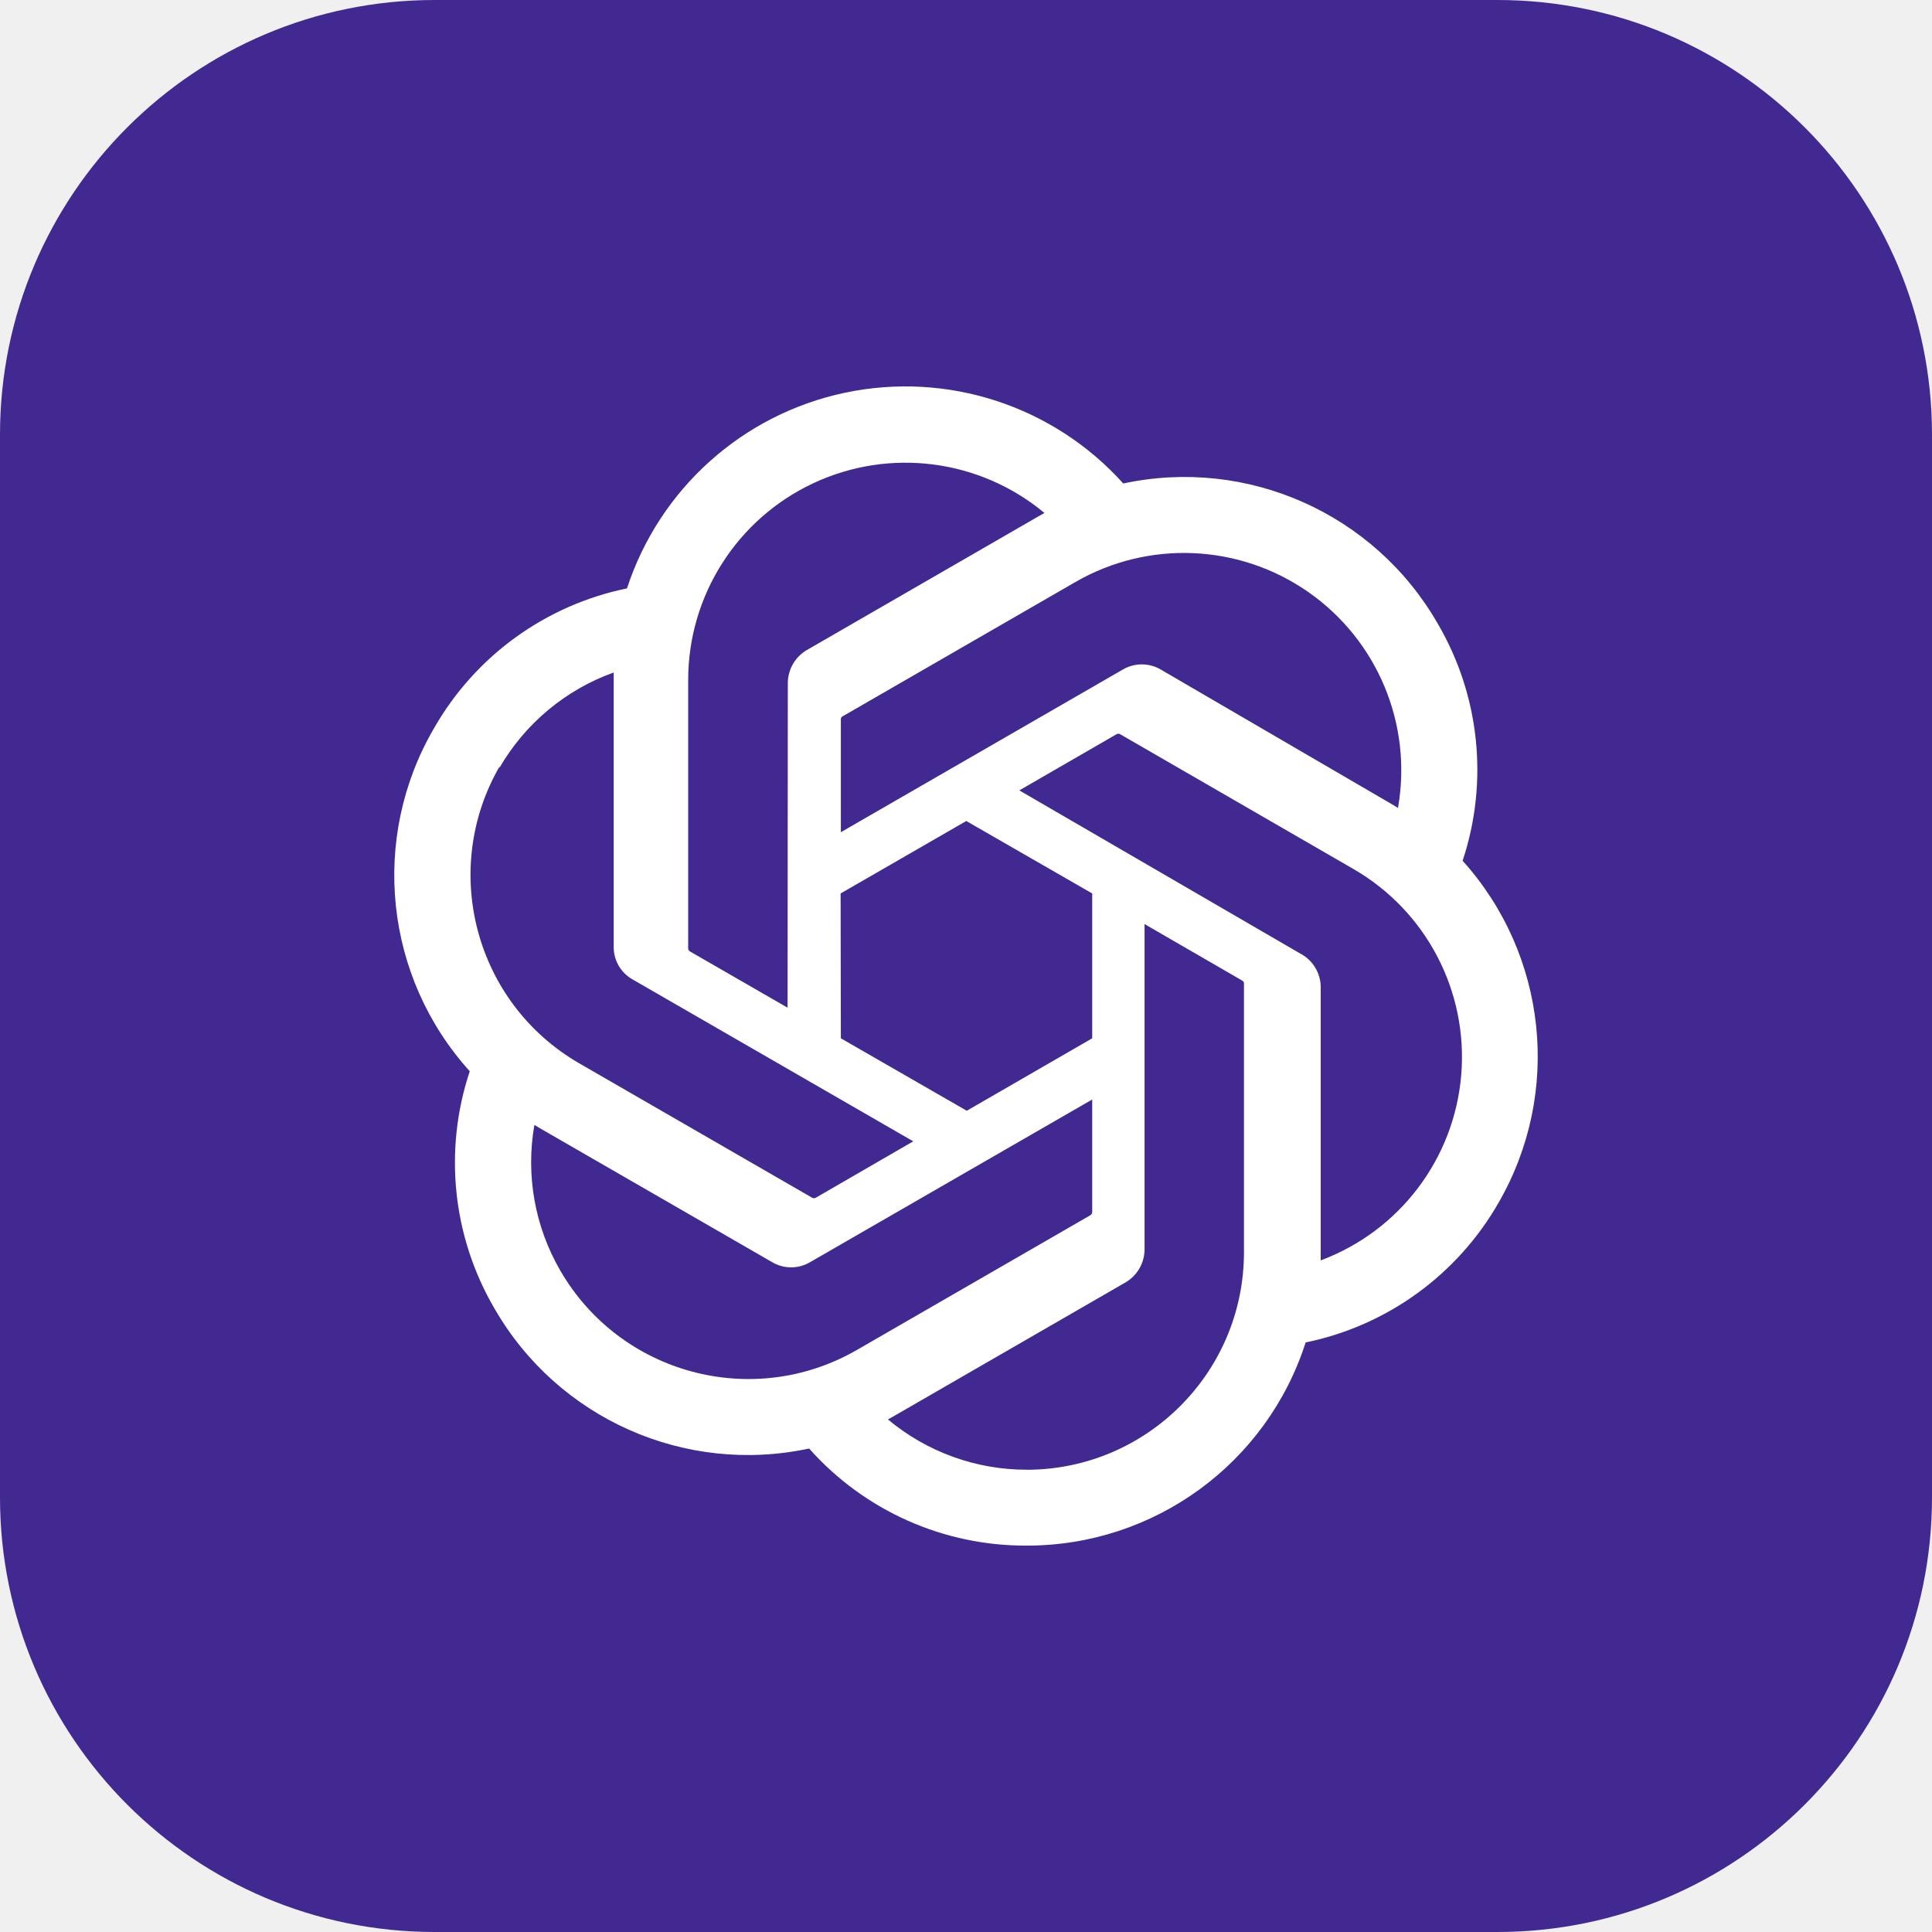
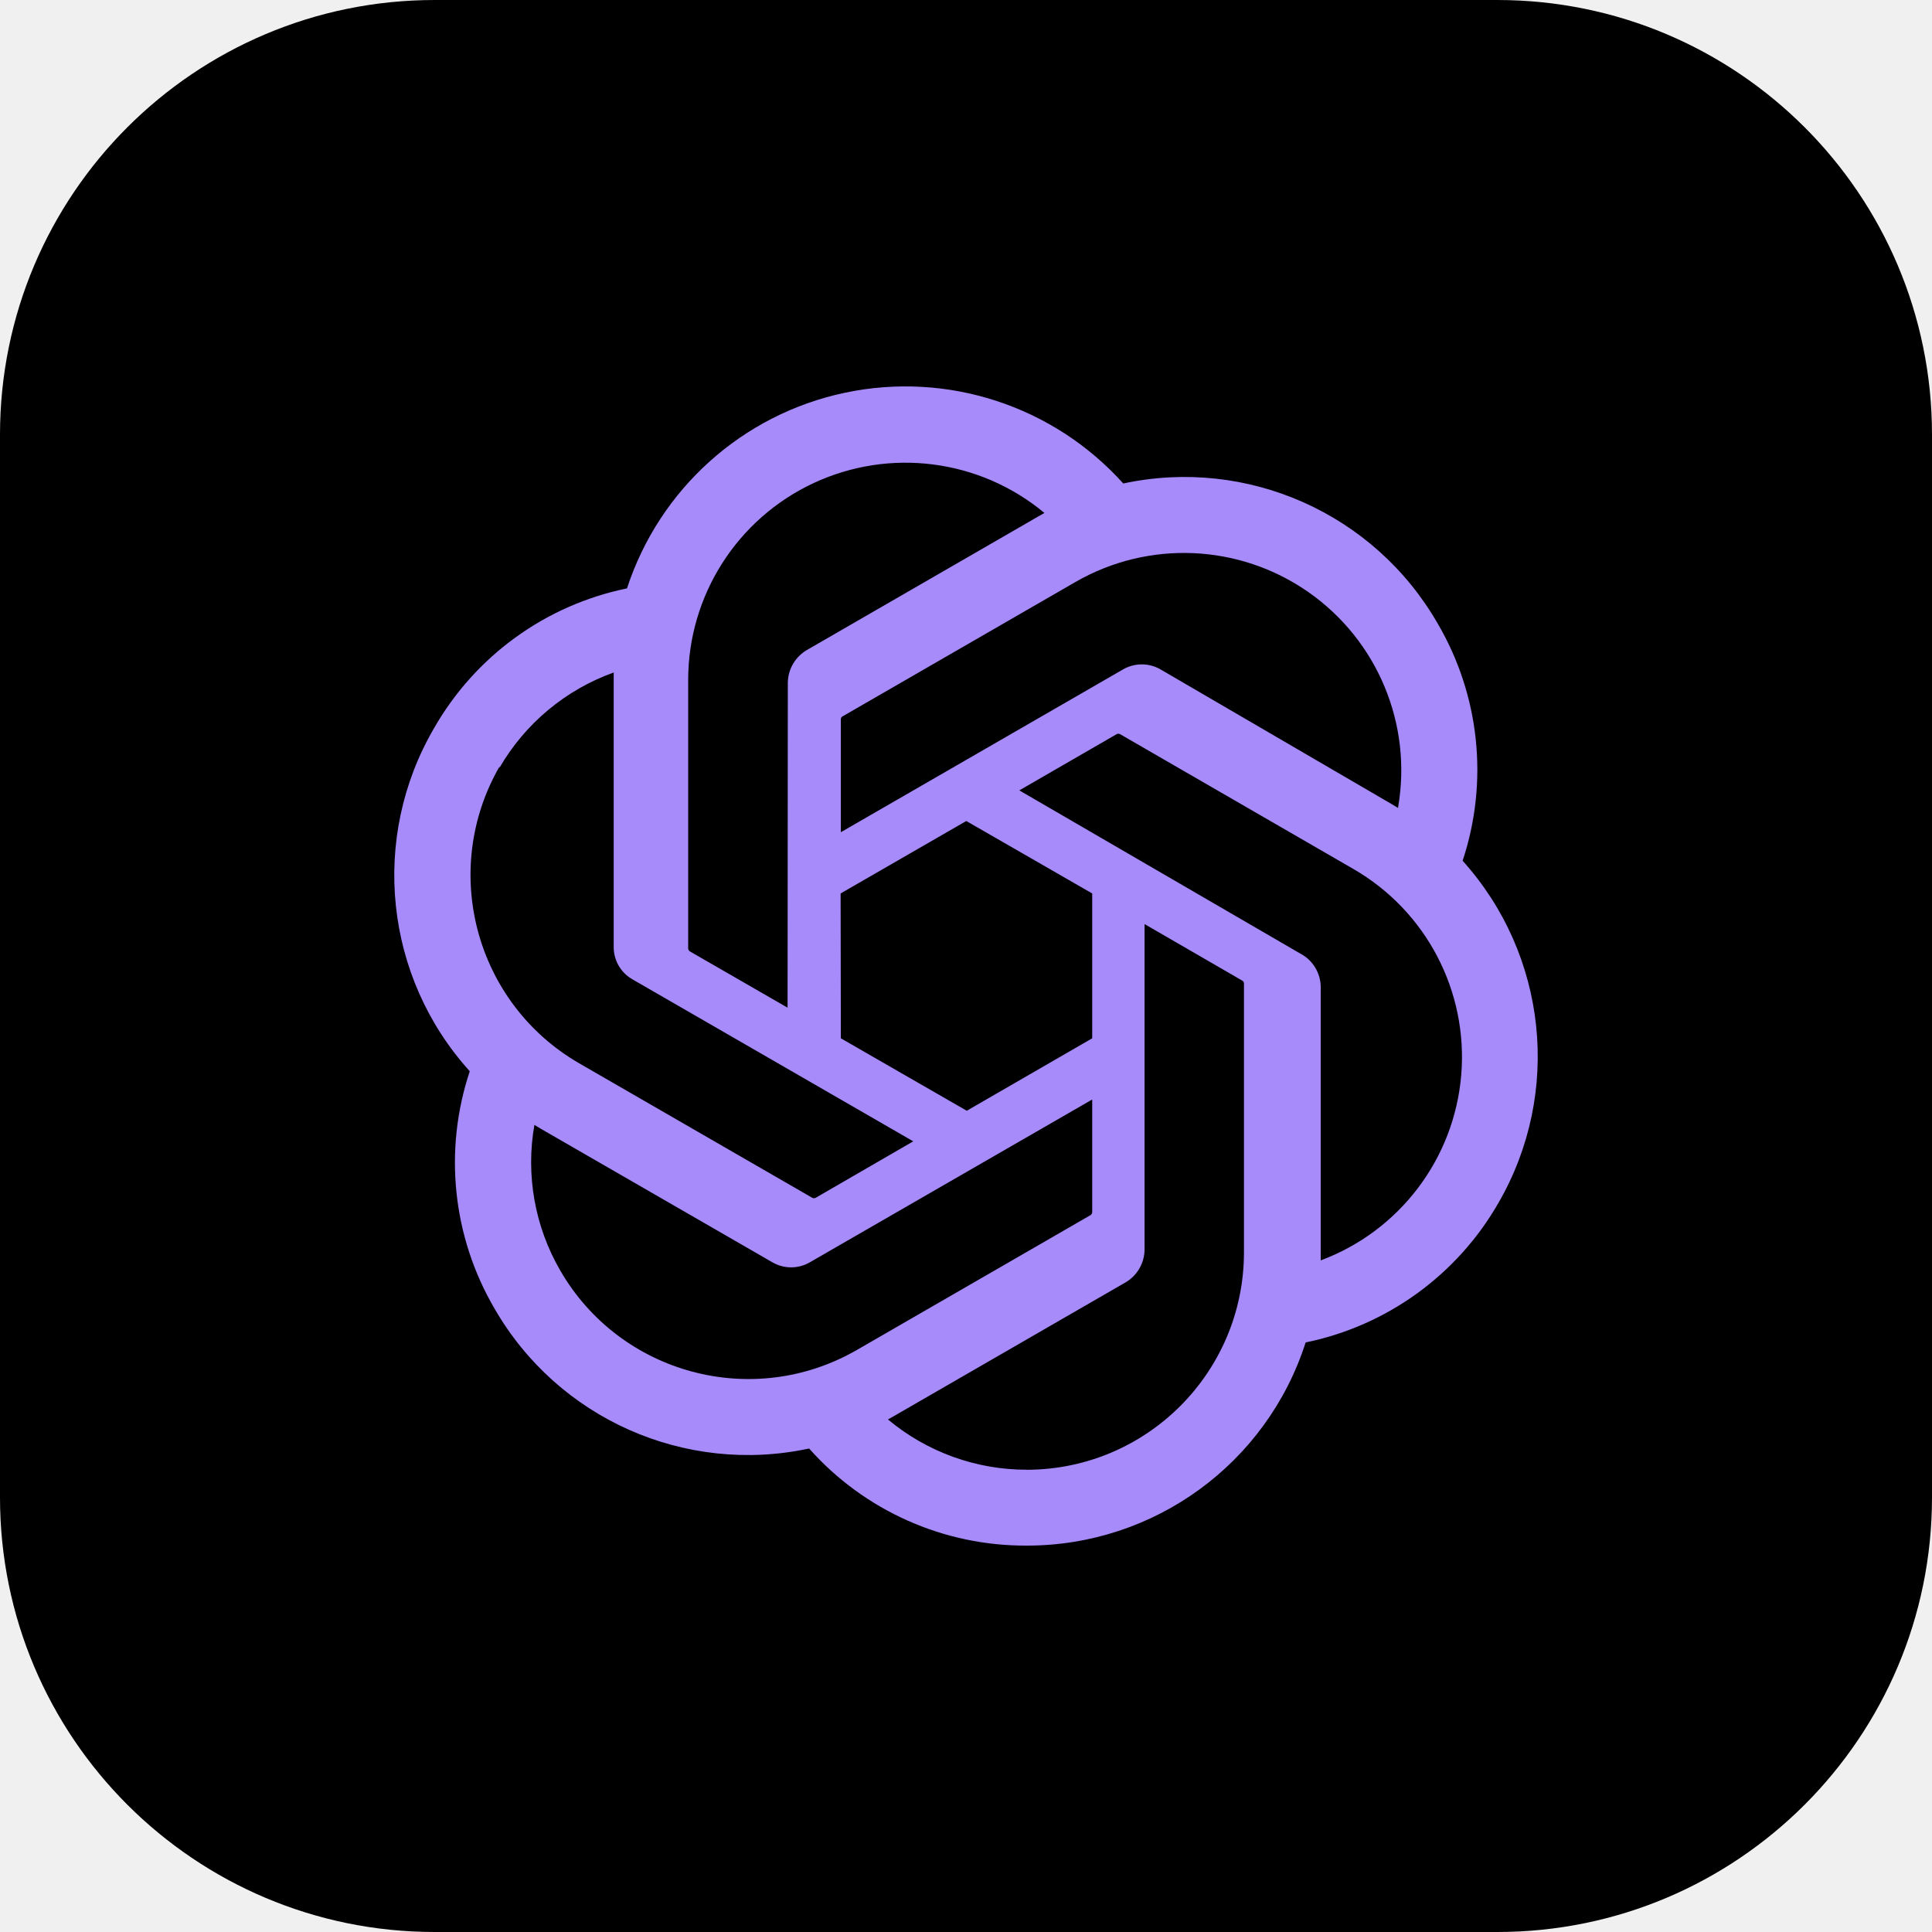
<svg xmlns="http://www.w3.org/2000/svg" viewBox="0 0 40 40">
-   <rect width="40" height="40" rx="9" fill="#412991" />
+   <rect width="40" height="40" rx="9" fill="#000000" />
  <g transform="translate(8,8) scale(1.0)">
-     <path d="M22.282 9.821a5.985 5.985 0 0 0-.516-4.911 6.046 6.046 0 0 0-6.51-2.9A6.065 6.065 0 0 0 4.981 4.182a5.985 5.985 0 0 0-3.998 2.9 6.046 6.046 0 0 0 .743 7.097 5.98 5.98 0 0 0 .511 4.911 6.051 6.051 0 0 0 6.515 2.9A5.985 5.985 0 0 0 13.26 24a6.056 6.056 0 0 0 5.772-4.206 5.989 5.989 0 0 0 3.998-2.9 6.056 6.056 0 0 0-.748-7.073zm-9.022 12.608a4.476 4.476 0 0 1-2.876-1.041l.142-.08 4.778-2.758a.795.795 0 0 0 .393-.681v-6.737l2.02 1.169a.071.071 0 0 1 .038.052v5.583a4.504 4.504 0 0 1-4.495 4.494zm-9.661-4.125a4.471 4.471 0 0 1-.535-3.014l.142.085 4.783 2.758a.771.771 0 0 0 .781 0l5.843-3.369v2.332a.08.08 0 0 1-.033.061L9.74 19.95a4.499 4.499 0 0 1-6.141-1.646zM2.341 7.896a4.485 4.485 0 0 1 2.365-1.973V11.6a.766.766 0 0 0 .388.676l5.814 3.354-2.02 1.169a.076.076 0 0 1-.071 0l-4.83-2.787A4.504 4.504 0 0 1 2.341 7.872zm16.596 3.856L13.104 8.364 15.119 7.2a.076.076 0 0 1 .071 0l4.83 2.791a4.494 4.494 0 0 1-.676 8.104v-5.677a.79.79 0 0 0-.407-.667zm2.011-3.023l-.142-.085-4.774-2.782a.776.776 0 0 0-.785 0L9.409 9.23V6.897a.066.066 0 0 1 .028-.061l4.83-2.787a4.499 4.499 0 0 1 6.68 4.66zM8.306 12.863l-2.02-1.164a.08.08 0 0 1-.038-.057V6.074a4.499 4.499 0 0 1 7.376-3.454l-.142.081L8.704 5.459a.795.795 0 0 0-.393.681zm1.098-2.365l2.602-1.5 2.607 1.5v2.999l-2.597 1.5-2.607-1.5Z" fill="white" />
+     <path d="M22.282 9.821a5.985 5.985 0 0 0-.516-4.911 6.046 6.046 0 0 0-6.51-2.9A6.065 6.065 0 0 0 4.981 4.182a5.985 5.985 0 0 0-3.998 2.9 6.046 6.046 0 0 0 .743 7.097 5.98 5.98 0 0 0 .511 4.911 6.051 6.051 0 0 0 6.515 2.9A5.985 5.985 0 0 0 13.26 24a6.056 6.056 0 0 0 5.772-4.206 5.989 5.989 0 0 0 3.998-2.9 6.056 6.056 0 0 0-.748-7.073zm-9.022 12.608a4.476 4.476 0 0 1-2.876-1.041l.142-.08 4.778-2.758a.795.795 0 0 0 .393-.681v-6.737l2.02 1.169a.071.071 0 0 1 .038.052v5.583a4.504 4.504 0 0 1-4.495 4.494zm-9.661-4.125a4.471 4.471 0 0 1-.535-3.014l.142.085 4.783 2.758a.771.771 0 0 0 .781 0l5.843-3.369v2.332a.08.08 0 0 1-.033.061L9.74 19.95a4.499 4.499 0 0 1-6.141-1.646zM2.341 7.896a4.485 4.485 0 0 1 2.365-1.973V11.6a.766.766 0 0 0 .388.676l5.814 3.354-2.02 1.169a.076.076 0 0 1-.071 0l-4.83-2.787A4.504 4.504 0 0 1 2.341 7.872zm16.596 3.856L13.104 8.364 15.119 7.2a.076.076 0 0 1 .071 0l4.83 2.791a4.494 4.494 0 0 1-.676 8.104v-5.677a.79.79 0 0 0-.407-.667zm2.011-3.023l-.142-.085-4.774-2.782a.776.776 0 0 0-.785 0L9.409 9.23V6.897a.066.066 0 0 1 .028-.061l4.83-2.787a4.499 4.499 0 0 1 6.68 4.66zM8.306 12.863l-2.02-1.164a.08.08 0 0 1-.038-.057V6.074a4.499 4.499 0 0 1 7.376-3.454l-.142.081L8.704 5.459a.795.795 0 0 0-.393.681zm1.098-2.365l2.602-1.5 2.607 1.5v2.999l-2.597 1.5-2.607-1.5Z" fill="#A78BFA" />
  </g>
</svg>
